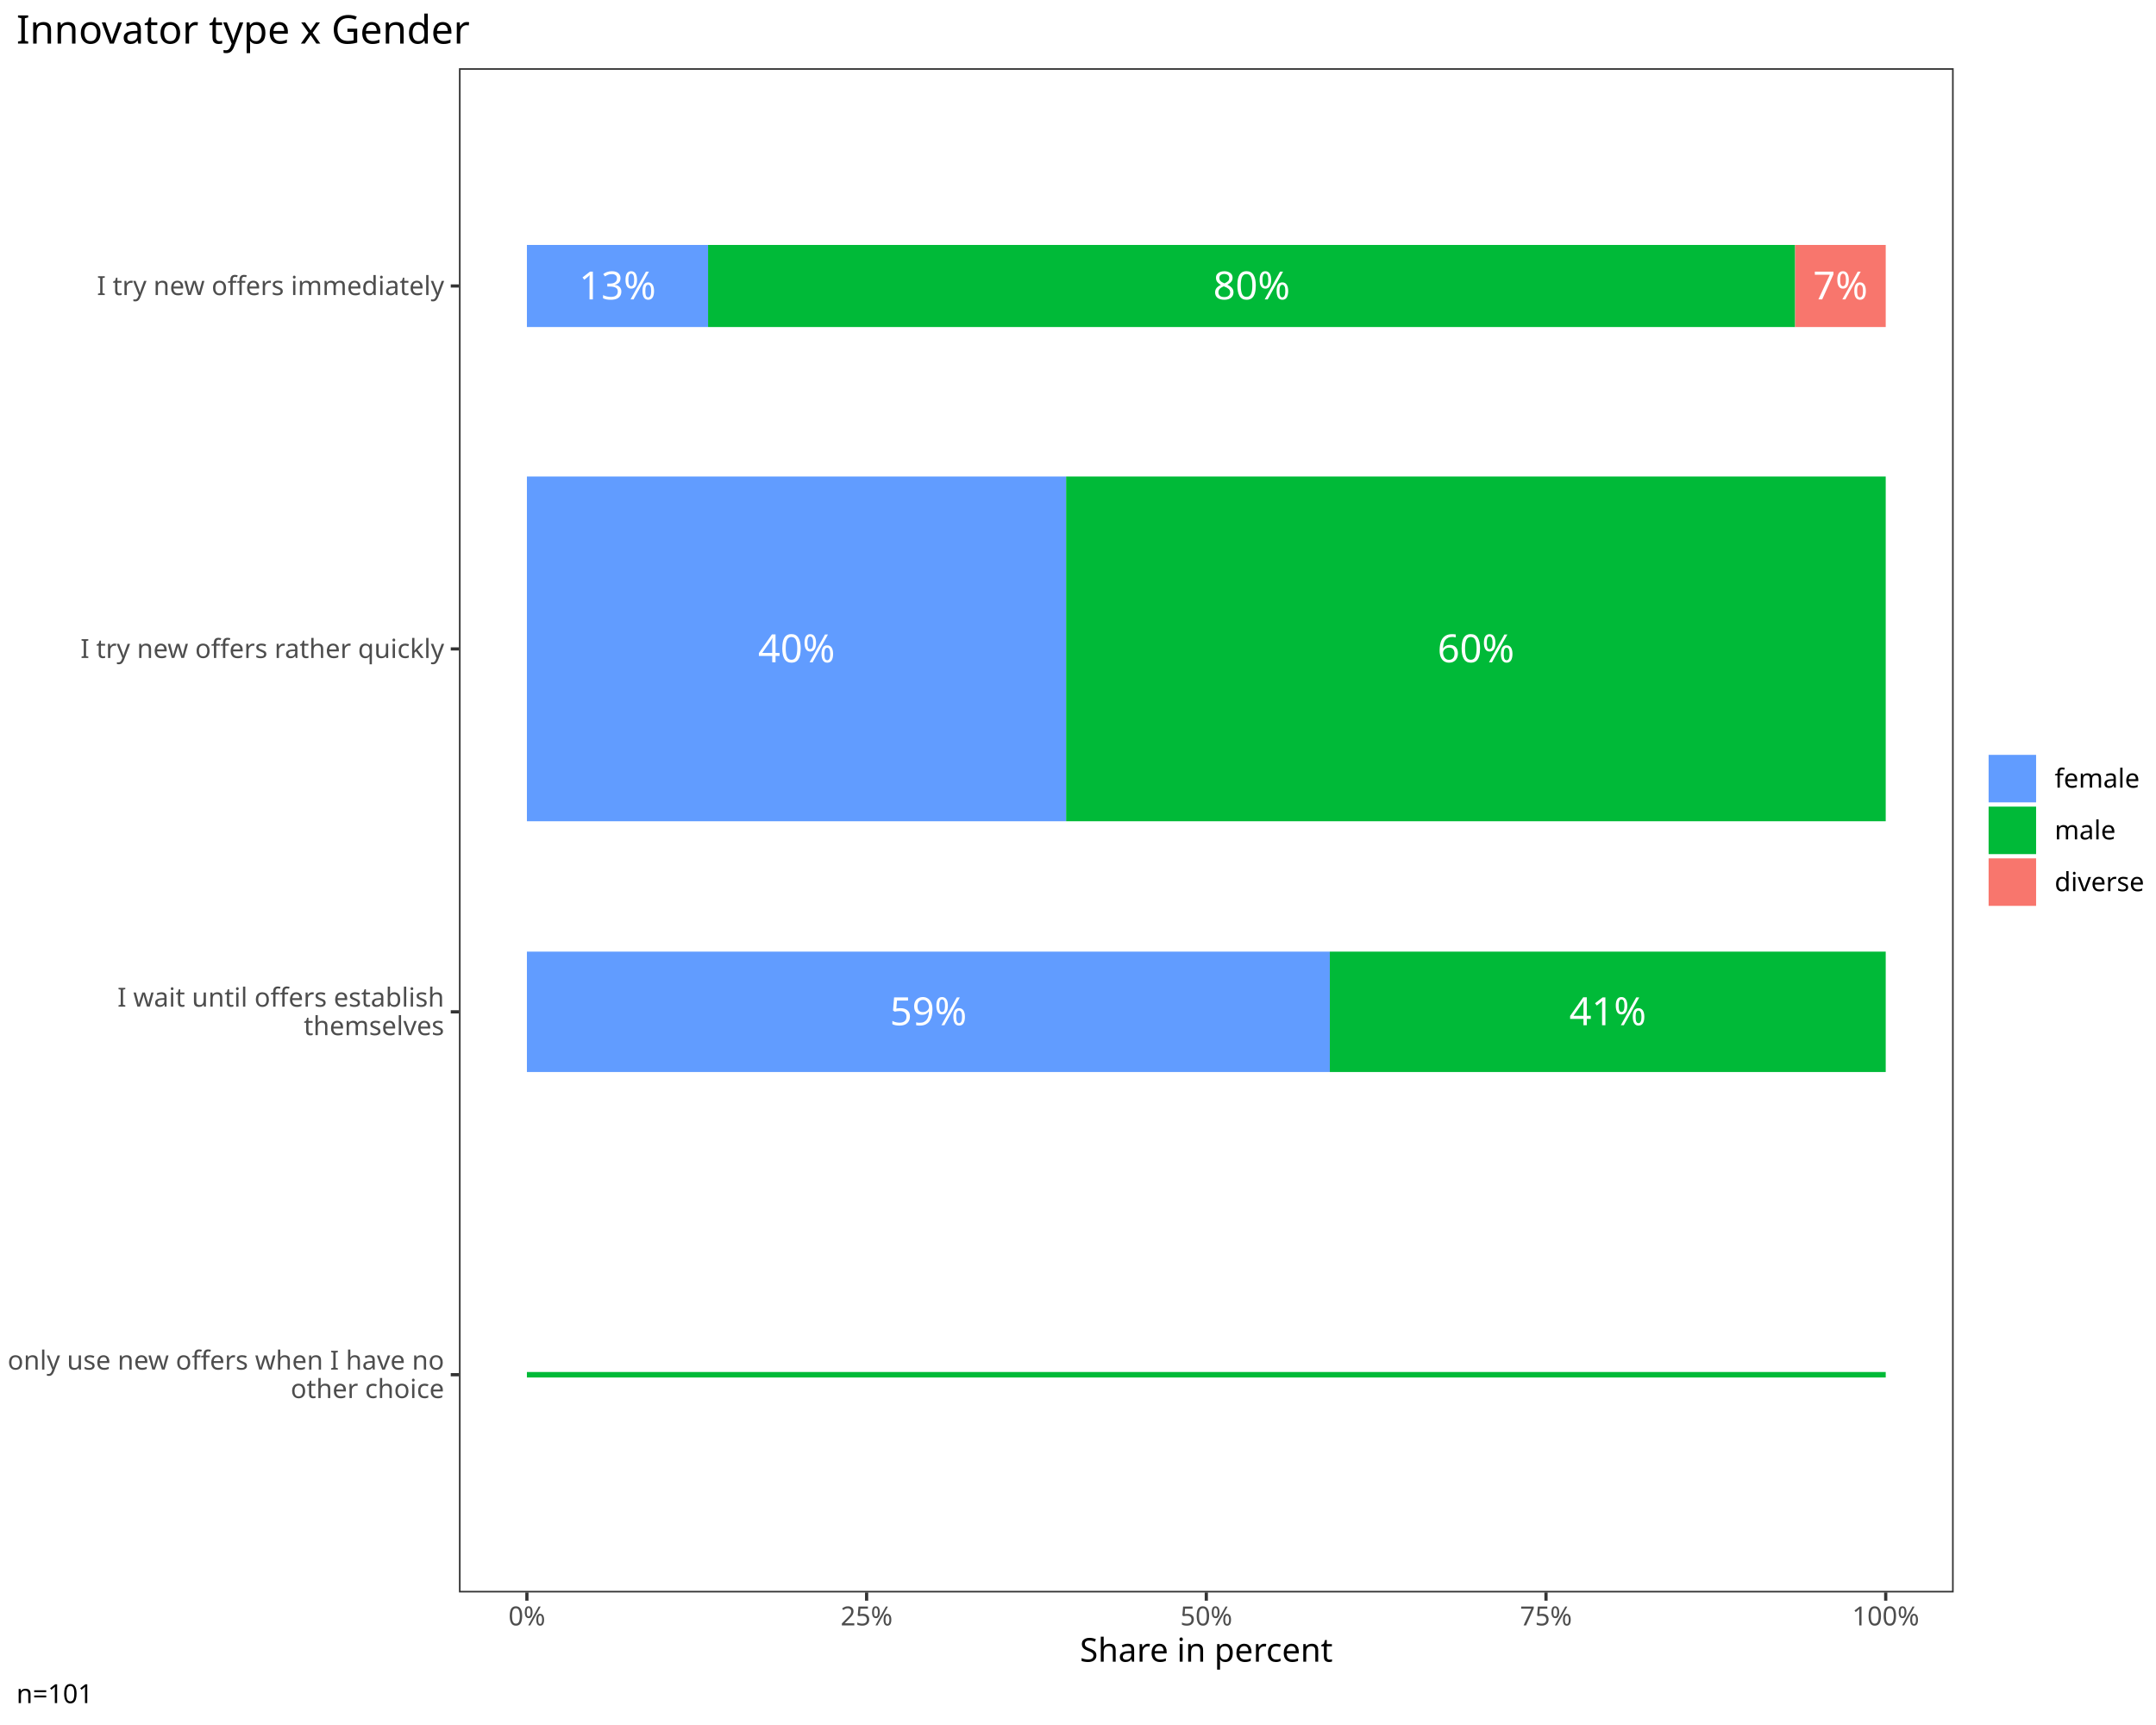
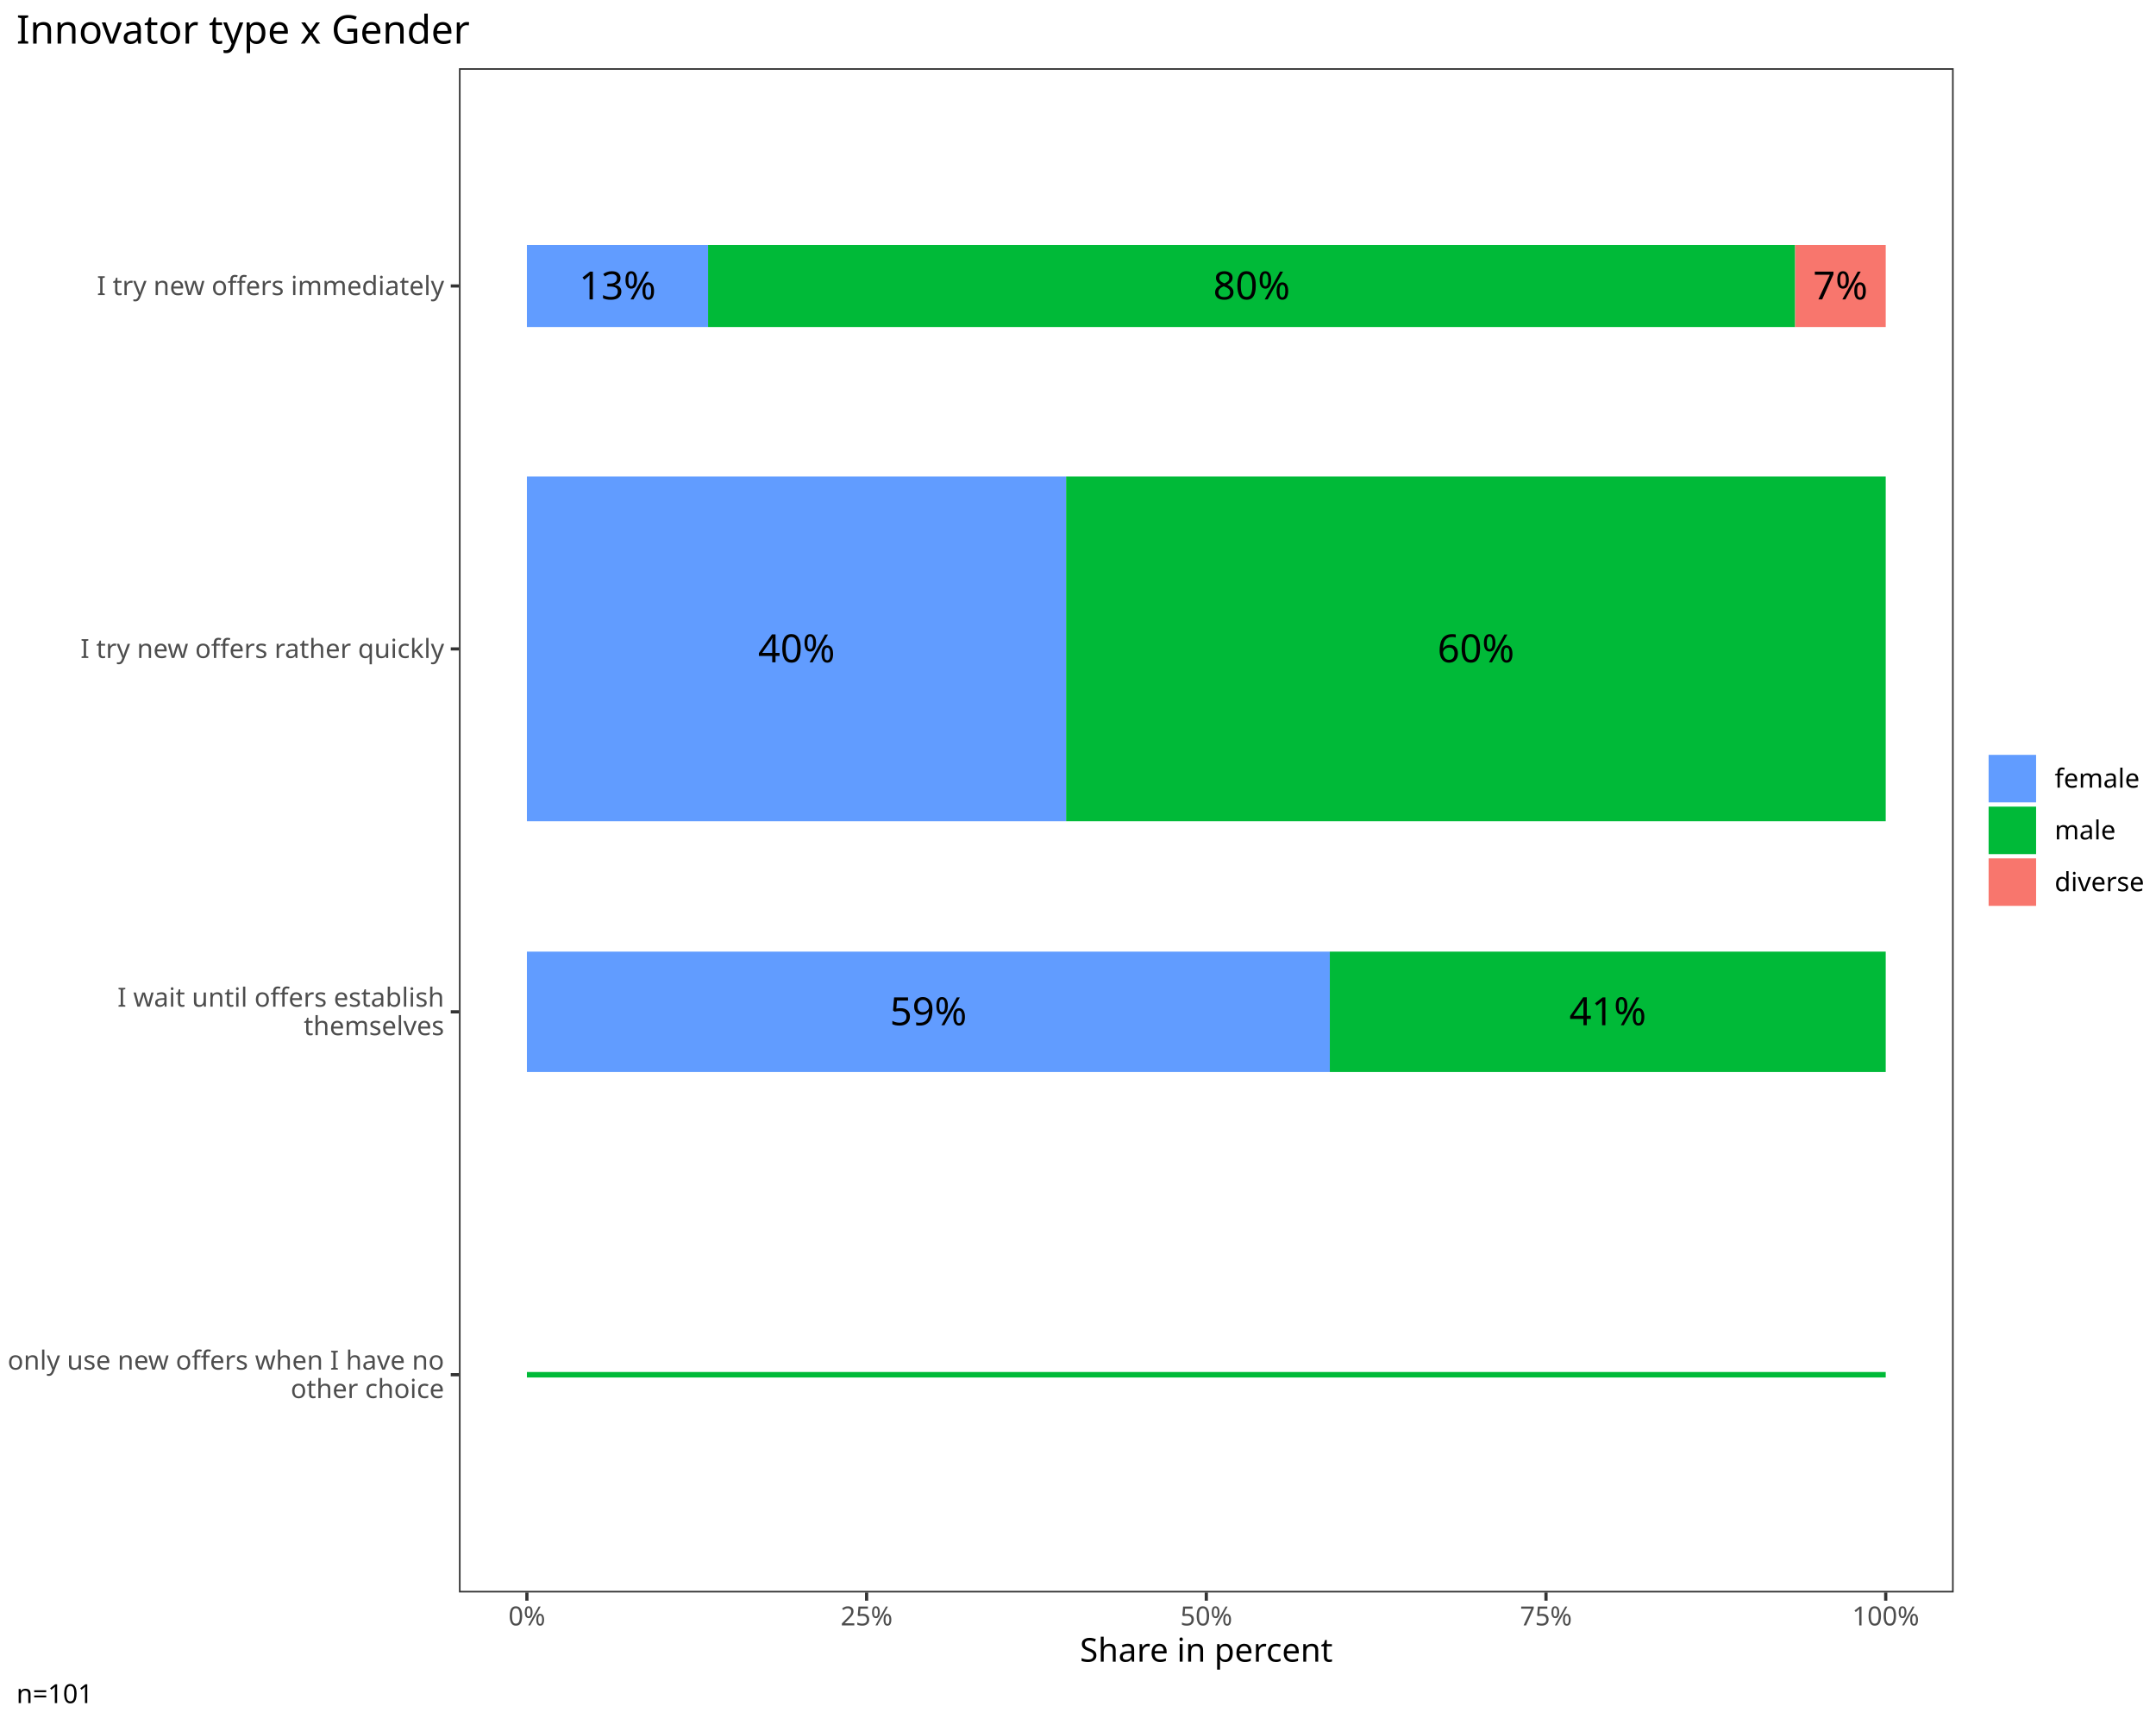
<svg xmlns="http://www.w3.org/2000/svg" class="svglite" data-engine-version="2.0" width="720.00pt" height="576.00pt" viewBox="0 0 720.00 576.00">
  <defs>
    <style type="text/css">
    .svglite line, .svglite polyline, .svglite polygon, .svglite path, .svglite rect, .svglite circle {
      fill: none;
      stroke: #000000;
      stroke-linecap: round;
      stroke-linejoin: round;
      stroke-miterlimit: 10.00;
    }
  </style>
  </defs>
  <rect width="100%" height="100%" style="stroke: none; fill: #FFFFFF;" />
  <defs>
    <clipPath id="cpMC4wMHw3MjAuMDB8MC4wMHw1NzYuMDA=">
      <rect x="0.00" y="0.00" width="720.00" height="576.00" />
    </clipPath>
  </defs>
  <g clip-path="url(#cpMC4wMHw3MjAuMDB8MC4wMHw1NzYuMDA=)">
    <rect x="0.00" y="0.00" width="720.00" height="576.00" style="stroke-width: 1.07; stroke: #FFFFFF; fill: #FFFFFF;" />
  </g>
  <defs>
    <clipPath id="cpMTUzLjI3fDY1Mi40M3wyMi43OHw1MzEuNzU=">
      <rect x="153.27" y="22.78" width="499.16" height="508.97" />
    </clipPath>
  </defs>
  <g clip-path="url(#cpMTUzLjI3fDY1Mi40M3wyMi43OHw1MzEuNzU=)">
    <rect x="153.27" y="22.78" width="499.16" height="508.97" style="stroke-width: 1.07; stroke: none; fill: #FFFFFF;" />
    <rect x="175.96" y="81.79" width="60.50" height="27.41" style="stroke-width: 1.07; stroke: none; stroke-linecap: butt; stroke-linejoin: miter; fill: #619CFF;" />
    <rect x="236.46" y="81.79" width="363.02" height="27.41" style="stroke-width: 1.07; stroke: none; stroke-linecap: butt; stroke-linejoin: miter; fill: #00BA38;" />
    <rect x="599.49" y="81.79" width="30.25" height="27.41" style="stroke-width: 1.07; stroke: none; stroke-linecap: butt; stroke-linejoin: miter; fill: #F8766D;" />
    <rect x="175.96" y="159.11" width="180.07" height="115.12" style="stroke-width: 1.07; stroke: none; stroke-linecap: butt; stroke-linejoin: miter; fill: #619CFF;" />
    <rect x="356.03" y="159.11" width="273.71" height="115.12" style="stroke-width: 1.07; stroke: none; stroke-linecap: butt; stroke-linejoin: miter; fill: #00BA38;" />
    <rect x="175.96" y="317.76" width="268.14" height="40.20" style="stroke-width: 1.07; stroke: none; stroke-linecap: butt; stroke-linejoin: miter; fill: #619CFF;" />
    <rect x="444.10" y="317.76" width="185.64" height="40.20" style="stroke-width: 1.07; stroke: none; stroke-linecap: butt; stroke-linejoin: miter; fill: #00BA38;" />
    <rect x="175.96" y="458.13" width="453.78" height="1.83" style="stroke-width: 1.07; stroke: none; stroke-linecap: butt; stroke-linejoin: miter; fill: #00BA38;" />
-     <text x="206.21" y="99.97" text-anchor="middle" style="font-size: 13.00px; fill: #FFFFFF; font-family: sans;" textLength="26.02px" lengthAdjust="spacingAndGlyphs">13%</text>
-     <text x="417.98" y="99.97" text-anchor="middle" style="font-size: 13.00px; fill: #FFFFFF; font-family: sans;" textLength="26.02px" lengthAdjust="spacingAndGlyphs">80%</text>
-     <text x="614.61" y="99.97" text-anchor="middle" style="font-size: 13.00px; fill: #FFFFFF; font-family: sans;" textLength="18.79px" lengthAdjust="spacingAndGlyphs">7%</text>
-     <text x="266.00" y="221.15" text-anchor="middle" style="font-size: 13.00px; fill: #FFFFFF; font-family: sans;" textLength="26.02px" lengthAdjust="spacingAndGlyphs">40%</text>
-     <text x="492.88" y="221.15" text-anchor="middle" style="font-size: 13.00px; fill: #FFFFFF; font-family: sans;" textLength="26.02px" lengthAdjust="spacingAndGlyphs">60%</text>
-     <text x="310.03" y="342.33" text-anchor="middle" style="font-size: 13.00px; fill: #FFFFFF; font-family: sans;" textLength="26.02px" lengthAdjust="spacingAndGlyphs">59%</text>
-     <text x="536.92" y="342.33" text-anchor="middle" style="font-size: 13.00px; fill: #FFFFFF; font-family: sans;" textLength="26.02px" lengthAdjust="spacingAndGlyphs">41%</text>
+     <text x="206.21" y="99.97" text-anchor="middle" style="font-size: 13.00px; font-family: sans;" textLength="26.02px" lengthAdjust="spacingAndGlyphs">13%</text>
+     <text x="417.98" y="99.97" text-anchor="middle" style="font-size: 13.00px; font-family: sans;" textLength="26.02px" lengthAdjust="spacingAndGlyphs">80%</text>
+     <text x="614.61" y="99.97" text-anchor="middle" style="font-size: 13.00px; font-family: sans;" textLength="18.79px" lengthAdjust="spacingAndGlyphs">7%</text>
+     <text x="266.00" y="221.15" text-anchor="middle" style="font-size: 13.00px; font-family: sans;" textLength="26.02px" lengthAdjust="spacingAndGlyphs">40%</text>
+     <text x="492.88" y="221.15" text-anchor="middle" style="font-size: 13.00px; font-family: sans;" textLength="26.02px" lengthAdjust="spacingAndGlyphs">60%</text>
+     <text x="310.03" y="342.33" text-anchor="middle" style="font-size: 13.00px; font-family: sans;" textLength="26.02px" lengthAdjust="spacingAndGlyphs">59%</text>
+     <text x="536.92" y="342.33" text-anchor="middle" style="font-size: 13.00px; font-family: sans;" textLength="26.02px" lengthAdjust="spacingAndGlyphs">41%</text>
    <rect x="153.27" y="22.78" width="499.16" height="508.97" style="stroke-width: 1.07; stroke: #333333;" />
  </g>
  <g clip-path="url(#cpMC4wMHw3MjAuMDB8MC4wMHw1NzYuMDA=)">
    <text x="148.34" y="457.32" text-anchor="end" style="font-size: 8.80px; fill: #4D4D4D; font-family: sans;" textLength="142.86px" lengthAdjust="spacingAndGlyphs">I only use new offers when I have no</text>
    <text x="148.34" y="466.82" text-anchor="end" style="font-size: 8.80px; fill: #4D4D4D; font-family: sans;" textLength="47.95px" lengthAdjust="spacingAndGlyphs">other choice</text>
    <text x="148.34" y="336.13" text-anchor="end" style="font-size: 8.80px; fill: #4D4D4D; font-family: sans;" textLength="100.76px" lengthAdjust="spacingAndGlyphs">I wait until offers establish</text>
    <text x="148.34" y="345.64" text-anchor="end" style="font-size: 8.80px; fill: #4D4D4D; font-family: sans;" textLength="44.52px" lengthAdjust="spacingAndGlyphs">themselves</text>
    <text x="148.34" y="219.70" text-anchor="end" style="font-size: 8.80px; fill: #4D4D4D; font-family: sans;" textLength="112.50px" lengthAdjust="spacingAndGlyphs">I try new offers rather quickly</text>
    <text x="148.34" y="98.52" text-anchor="end" style="font-size: 8.80px; fill: #4D4D4D; font-family: sans;" textLength="107.12px" lengthAdjust="spacingAndGlyphs">I try new offers immediately</text>
    <polyline points="150.53,459.04 153.27,459.04 " style="stroke-width: 1.07; stroke: #333333; stroke-linecap: butt;" />
    <polyline points="150.53,337.86 153.27,337.86 " style="stroke-width: 1.07; stroke: #333333; stroke-linecap: butt;" />
    <polyline points="150.53,216.68 153.27,216.68 " style="stroke-width: 1.07; stroke: #333333; stroke-linecap: butt;" />
    <polyline points="150.53,95.49 153.27,95.49 " style="stroke-width: 1.07; stroke: #333333; stroke-linecap: butt;" />
    <polyline points="175.96,534.49 175.96,531.75 " style="stroke-width: 1.07; stroke: #333333; stroke-linecap: butt;" />
    <polyline points="289.41,534.49 289.41,531.75 " style="stroke-width: 1.07; stroke: #333333; stroke-linecap: butt;" />
    <polyline points="402.85,534.49 402.85,531.75 " style="stroke-width: 1.07; stroke: #333333; stroke-linecap: butt;" />
    <polyline points="516.29,534.49 516.29,531.75 " style="stroke-width: 1.07; stroke: #333333; stroke-linecap: butt;" />
    <polyline points="629.74,534.49 629.74,531.75 " style="stroke-width: 1.07; stroke: #333333; stroke-linecap: butt;" />
    <text x="175.96" y="542.74" text-anchor="middle" style="font-size: 8.80px; fill: #4D4D4D; font-family: sans;" textLength="12.72px" lengthAdjust="spacingAndGlyphs">0%</text>
    <text x="289.41" y="542.74" text-anchor="middle" style="font-size: 8.80px; fill: #4D4D4D; font-family: sans;" textLength="17.61px" lengthAdjust="spacingAndGlyphs">25%</text>
    <text x="402.85" y="542.74" text-anchor="middle" style="font-size: 8.80px; fill: #4D4D4D; font-family: sans;" textLength="17.61px" lengthAdjust="spacingAndGlyphs">50%</text>
    <text x="516.29" y="542.74" text-anchor="middle" style="font-size: 8.80px; fill: #4D4D4D; font-family: sans;" textLength="17.61px" lengthAdjust="spacingAndGlyphs">75%</text>
    <text x="629.74" y="542.74" text-anchor="middle" style="font-size: 8.80px; fill: #4D4D4D; font-family: sans;" textLength="22.51px" lengthAdjust="spacingAndGlyphs">100%</text>
    <text x="402.85" y="554.87" text-anchor="middle" style="font-size: 11.00px; font-family: sans;" textLength="80.72px" lengthAdjust="spacingAndGlyphs">Share in percent</text>
    <rect x="663.39" y="251.35" width="51.13" height="51.84" style="stroke-width: 1.07; stroke: none; fill: #FFFFFF;" />
    <rect x="663.39" y="251.35" width="17.28" height="17.28" style="stroke-width: 1.07; stroke: none; fill: #FFFFFF;" />
    <rect x="664.10" y="252.06" width="15.86" height="15.86" style="stroke-width: 1.07; stroke: none; stroke-linecap: butt; stroke-linejoin: miter; fill: #619CFF;" />
    <rect x="663.39" y="268.63" width="17.28" height="17.28" style="stroke-width: 1.07; stroke: none; fill: #FFFFFF;" />
    <rect x="664.10" y="269.34" width="15.86" height="15.86" style="stroke-width: 1.07; stroke: none; stroke-linecap: butt; stroke-linejoin: miter; fill: #00BA38;" />
    <rect x="663.39" y="285.91" width="17.28" height="17.28" style="stroke-width: 1.07; stroke: none; fill: #FFFFFF;" />
    <rect x="664.10" y="286.62" width="15.86" height="15.86" style="stroke-width: 1.07; stroke: none; stroke-linecap: butt; stroke-linejoin: miter; fill: #F8766D;" />
    <text x="686.15" y="263.01" style="font-size: 8.80px; font-family: sans;" textLength="26.42px" lengthAdjust="spacingAndGlyphs">female</text>
    <text x="686.15" y="280.29" style="font-size: 8.80px; font-family: sans;" textLength="19.08px" lengthAdjust="spacingAndGlyphs">male</text>
    <text x="686.15" y="297.57" style="font-size: 8.80px; font-family: sans;" textLength="28.37px" lengthAdjust="spacingAndGlyphs">diverse</text>
    <text x="5.48" y="14.56" style="font-size: 13.20px; font-family: sans;" textLength="141.64px" lengthAdjust="spacingAndGlyphs">Innovator type x Gender</text>
    <text x="5.48" y="568.69" style="font-size: 8.80px; font-family: sans;" textLength="24.72px" lengthAdjust="spacingAndGlyphs">n=101</text>
  </g>
</svg>
